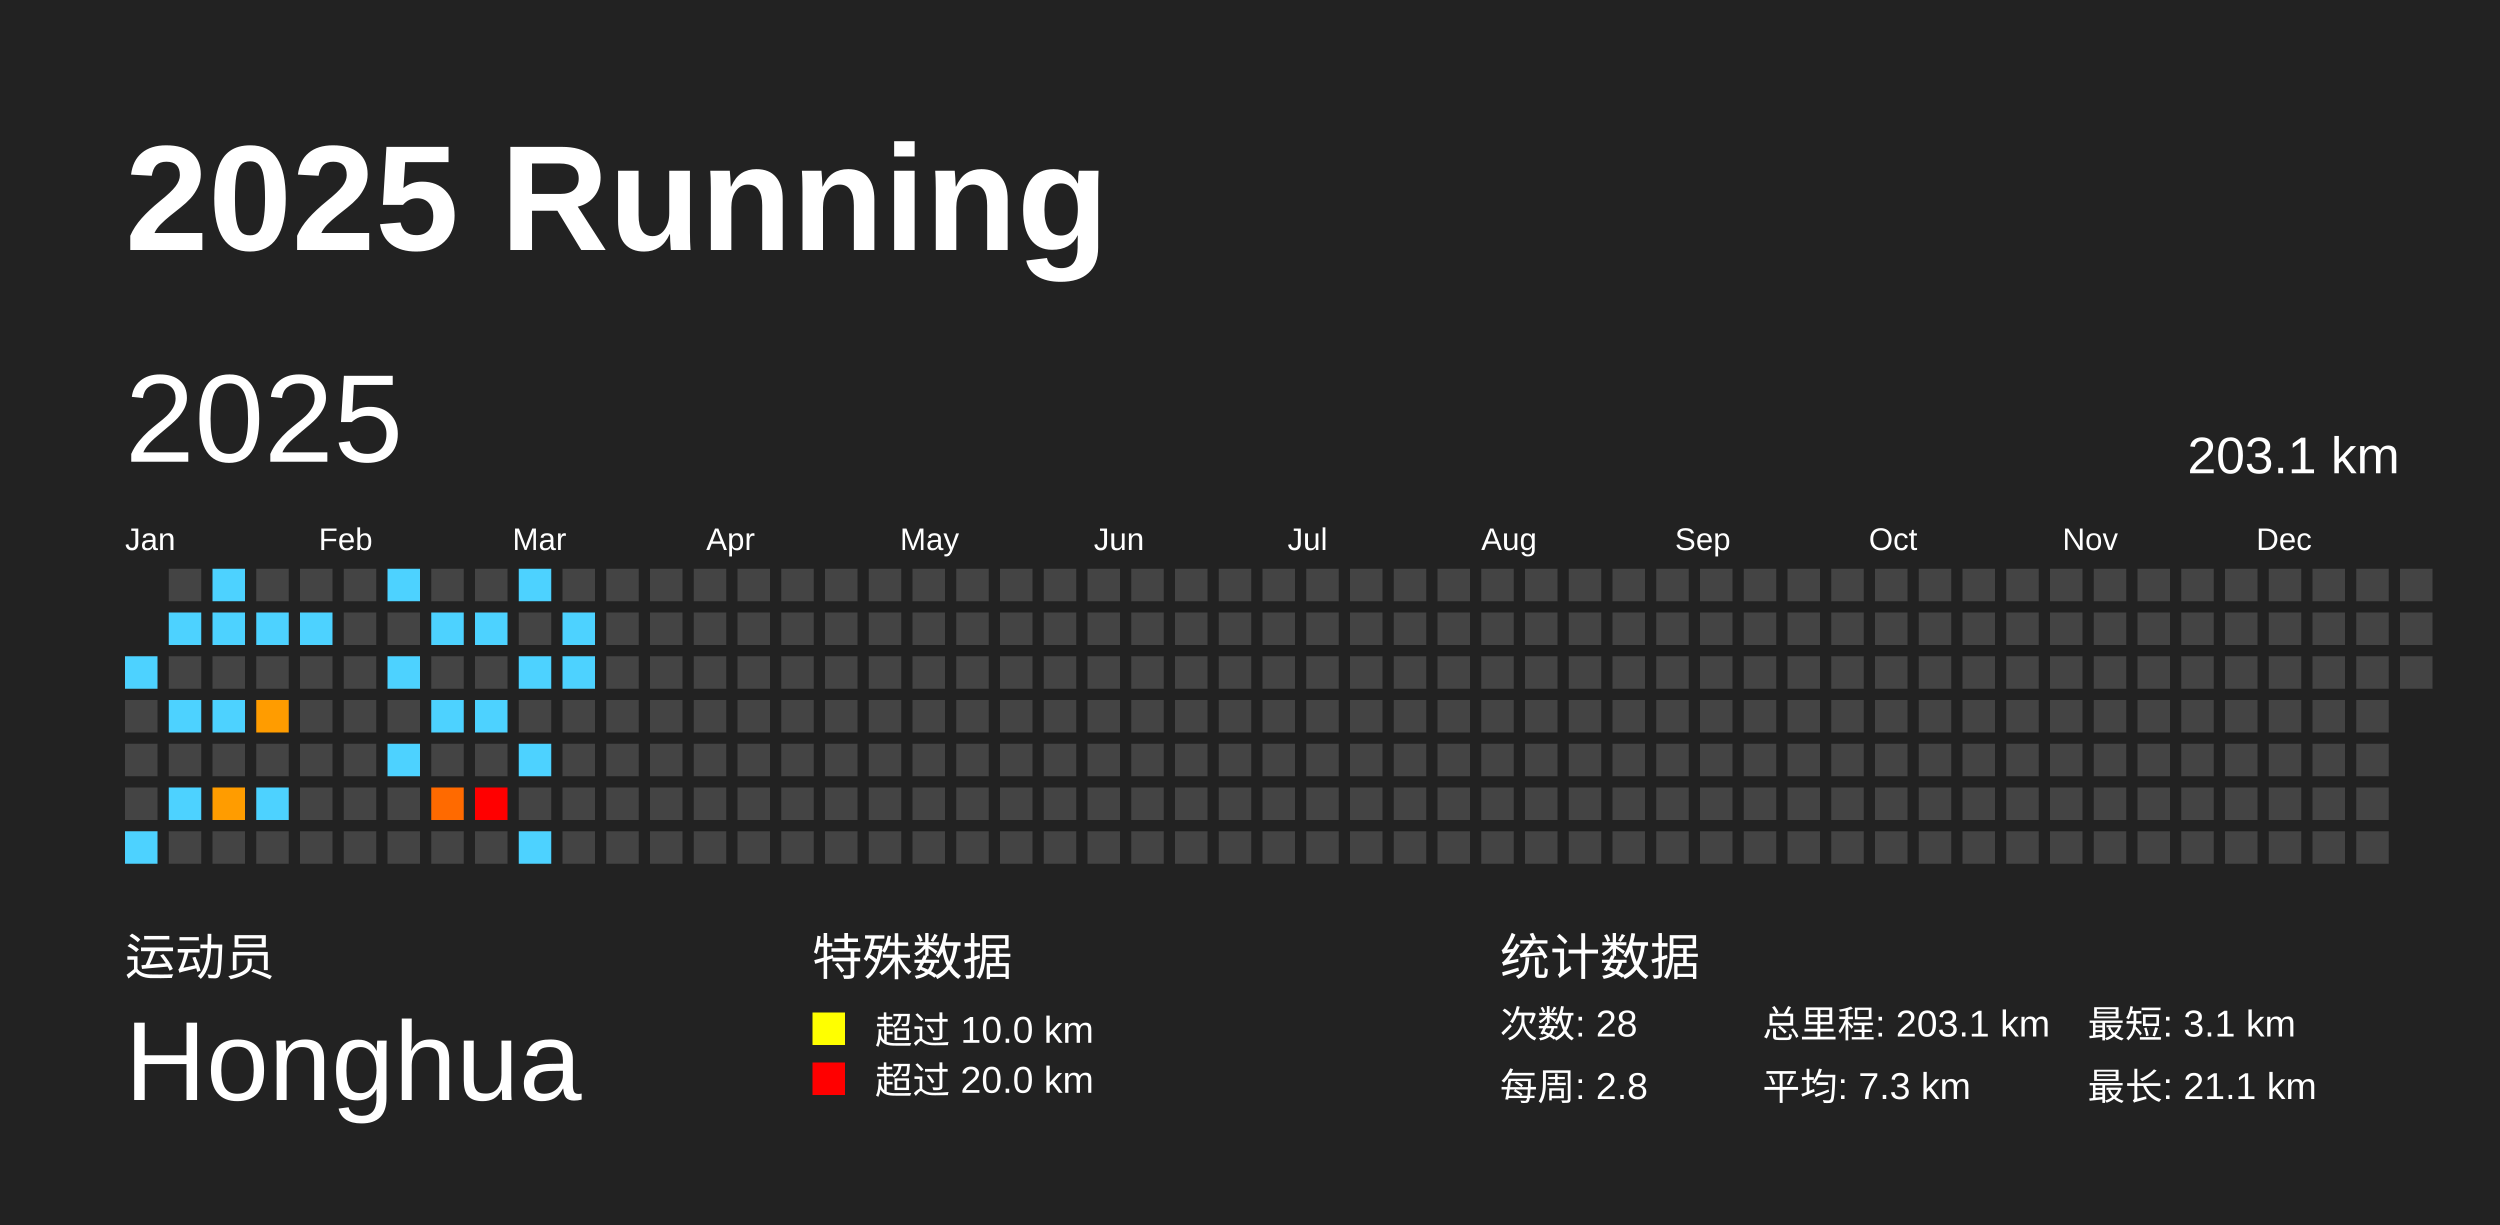
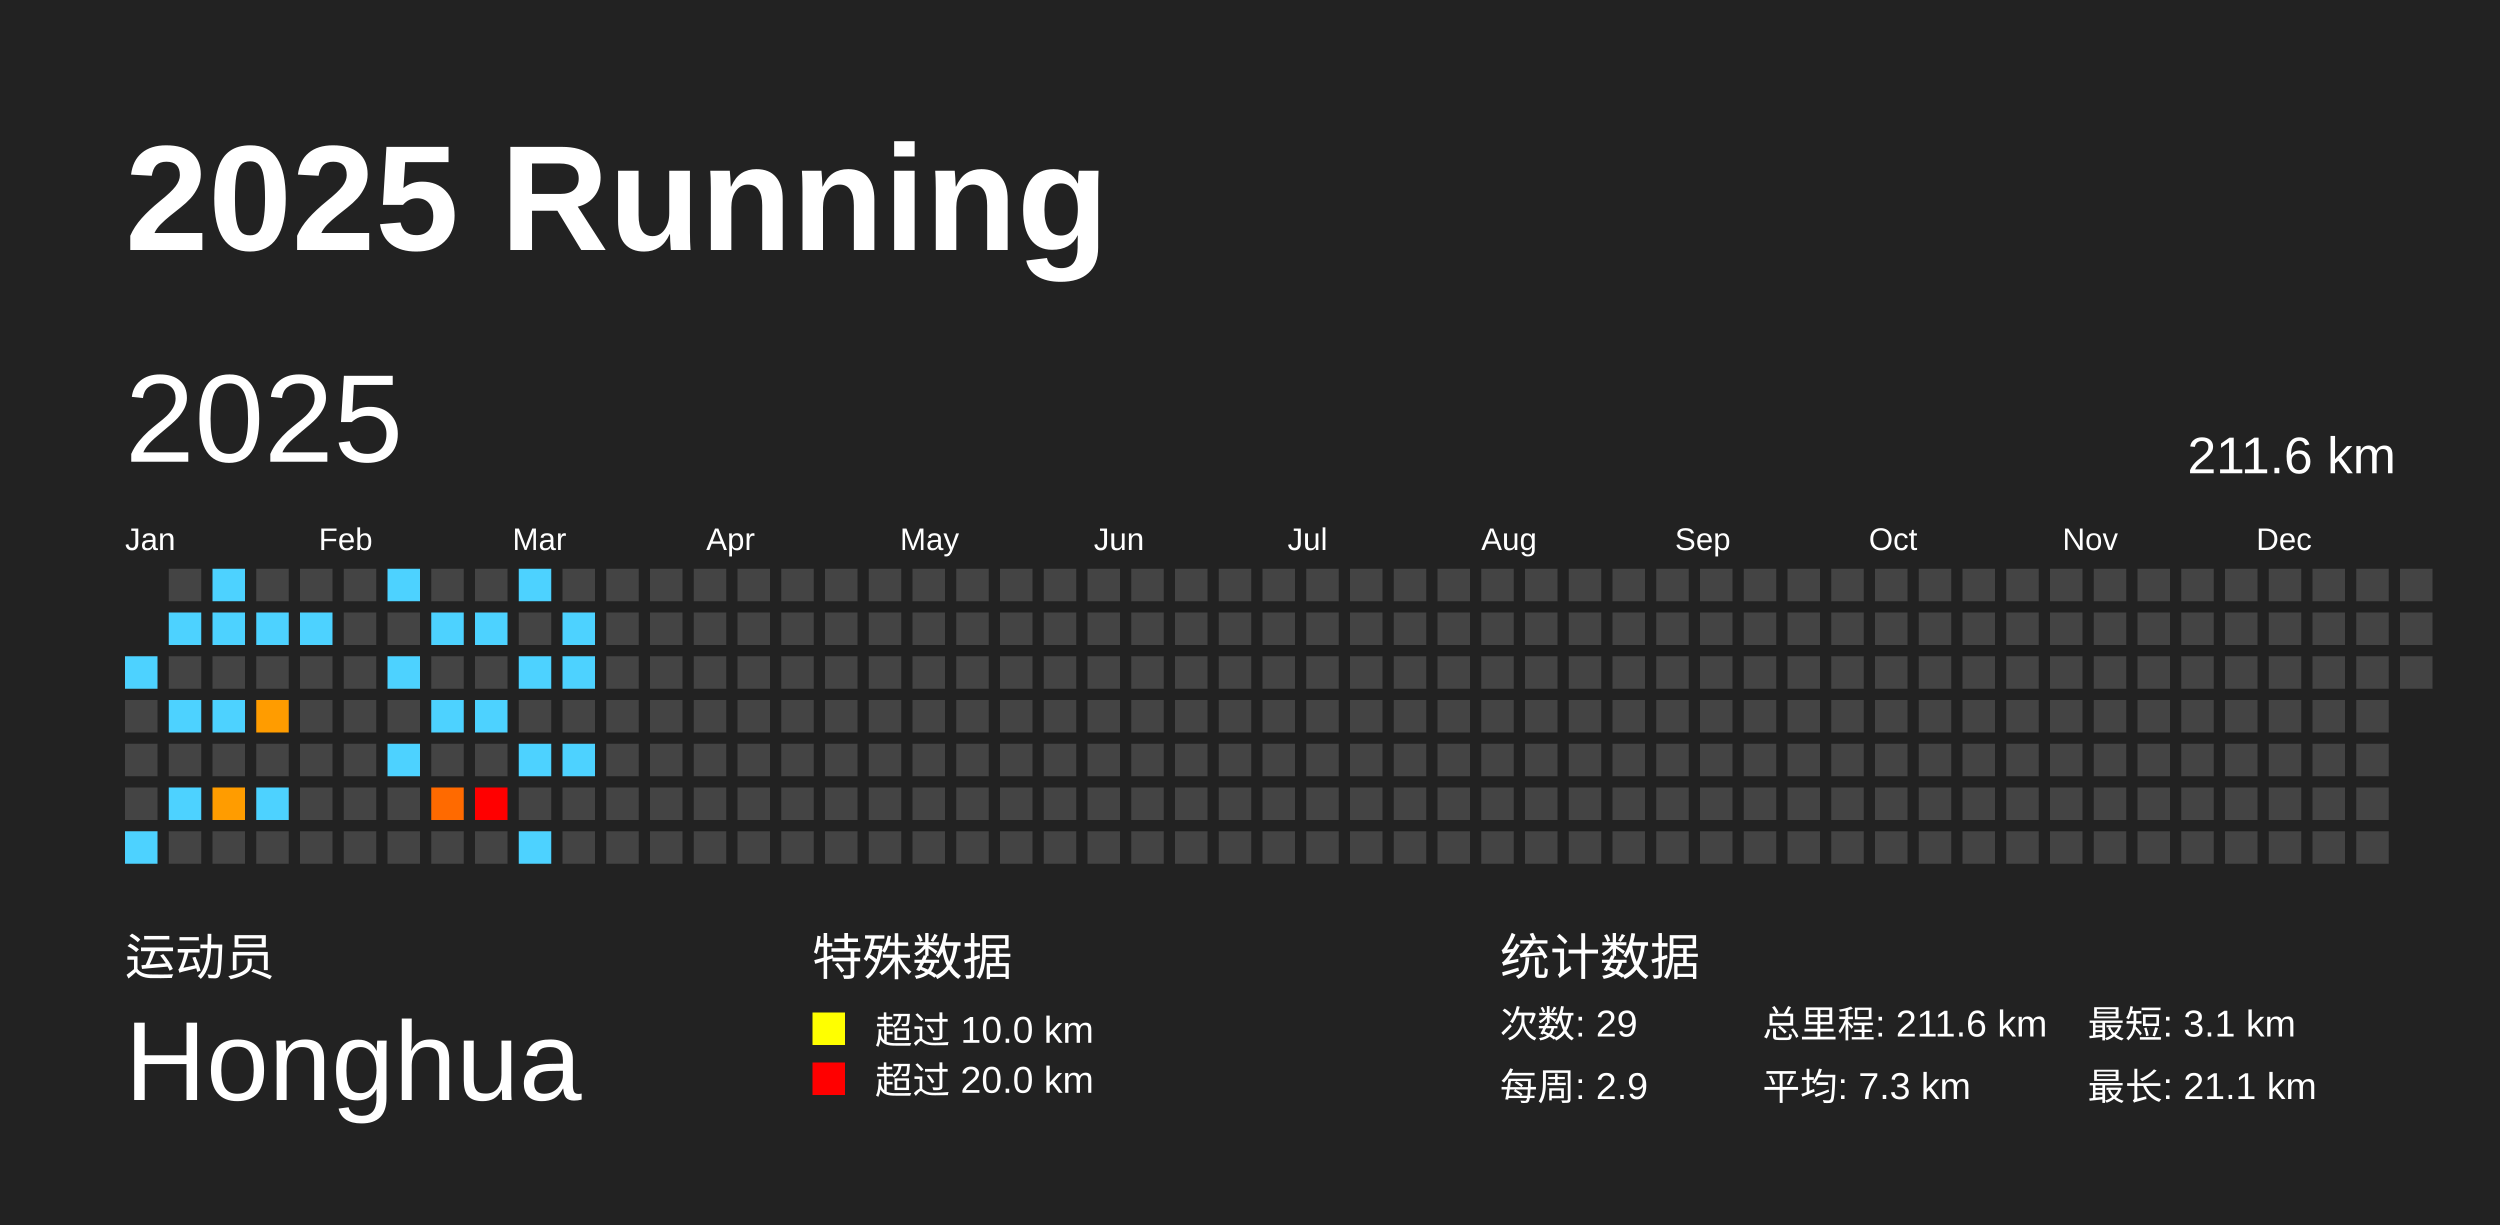
<svg xmlns="http://www.w3.org/2000/svg" baseProfile="full" height="98mm" version="1.1" viewBox="0,0,200,98" width="200mm">
  <defs />
  <rect fill="#222222" height="98" width="200" x="0" y="0" />
  <text fill="#FFFFFF" style="font-size:12px; font-family:Arial; font-weight:bold;" x="10" y="20">2025 Running</text>
  <text fill="#FFFFFF" style="font-size:4px; font-family:Arial" x="10" y="78">运动员</text>
  <text fill="#FFFFFF" style="font-size:9px; font-family:Arial" x="10" y="88">Honghua</text>
  <text fill="#FFFFFF" style="font-size:4px; font-family:Arial" x="65" y="78">特殊数据</text>
  <rect fill="yellow" height="2.6" width="2.6" x="65" y="81" />
  <text fill="#FFFFFF" style="font-size:3px; font-family:Arial" x="70" y="83.5">超过 10.0 km</text>
  <rect fill="red" height="2.6" width="2.6" x="65" y="85" />
  <text fill="#FFFFFF" style="font-size:3px; font-family:Arial" x="70" y="87.5">超过 20.0 km</text>
  <text fill="#FFFFFF" style="font-size:4px; font-family:Arial" x="120" y="78">统计数据</text>
-   <text fill="#FFFFFF" style="font-size:3px; font-family:Arial" x="120" y="83">次数: 28</text>
-   <text fill="#FFFFFF" style="font-size:3px; font-family:Arial" x="120" y="88">每周: 2.8</text>
-   <text fill="#FFFFFF" style="font-size:3px; font-family:Arial" x="141" y="83">总里程: 203.1 km</text>
+   <text fill="#FFFFFF" style="font-size:3px; font-family:Arial" x="120" y="83">次数: 29</text>
+   <text fill="#FFFFFF" style="font-size:3px; font-family:Arial" x="120" y="88">每周: 2.9</text>
+   <text fill="#FFFFFF" style="font-size:3px; font-family:Arial" x="141" y="83">总里程: 211.6 km</text>
  <text fill="#FFFFFF" style="font-size:3px; font-family:Arial" x="141" y="88">平均: 7.3 km</text>
  <text fill="#FFFFFF" style="font-size:3px; font-family:Arial" x="167" y="83">最短: 3.1 km</text>
  <text fill="#FFFFFF" style="font-size:3px; font-family:Arial" x="167" y="88">最长: 21.1 km</text>
  <text dominant-baseline="hanging" fill="#FFFFFF" style="font-size:10.0px; font-family:Arial;" x="10" y="30">2025</text>
-   <text dominant-baseline="hanging" fill="#FFFFFF" style="font-size:4.125px; font-family:Arial;" x="175" y="35">203.1 km</text>
+   <text dominant-baseline="hanging" fill="#FFFFFF" style="font-size:4.125px; font-family:Arial;" x="175" y="35">211.6 km</text>
  <text fill="#FFFFFF" style="font-size:2.5px; font-family:Arial" x="10.0" y="44">Jan</text>
  <text fill="#FFFFFF" style="font-size:2.5px; font-family:Arial" x="25.5" y="44">Feb</text>
  <text fill="#FFFFFF" style="font-size:2.5px; font-family:Arial" x="41.0" y="44">Mar</text>
  <text fill="#FFFFFF" style="font-size:2.5px; font-family:Arial" x="56.5" y="44">Apr</text>
  <text fill="#FFFFFF" style="font-size:2.5px; font-family:Arial" x="72.0" y="44">May</text>
  <text fill="#FFFFFF" style="font-size:2.5px; font-family:Arial" x="87.5" y="44">Jun</text>
  <text fill="#FFFFFF" style="font-size:2.5px; font-family:Arial" x="103.0" y="44">Jul</text>
  <text fill="#FFFFFF" style="font-size:2.5px; font-family:Arial" x="118.5" y="44">Aug</text>
  <text fill="#FFFFFF" style="font-size:2.5px; font-family:Arial" x="134.0" y="44">Sep</text>
  <text fill="#FFFFFF" style="font-size:2.5px; font-family:Arial" x="149.5" y="44">Oct</text>
  <text fill="#FFFFFF" style="font-size:2.5px; font-family:Arial" x="165.0" y="44">Nov</text>
  <text fill="#FFFFFF" style="font-size:2.5px; font-family:Arial" x="180.5" y="44">Dec</text>
  <rect fill="#4dd2ff" height="2.6" width="2.6" x="10.0" y="52.5" />
  <rect fill="#444444" height="2.6" width="2.6" x="10.0" y="56.0" />
  <rect fill="#444444" height="2.6" width="2.6" x="10.0" y="59.5" />
  <rect fill="#444444" height="2.6" width="2.6" x="10.0" y="63.0" />
  <rect fill="#4dd2ff" height="2.6" width="2.6" x="10.0" y="66.5" />
  <rect fill="#444444" height="2.6" width="2.6" x="13.5" y="45.5" />
  <rect fill="#4dd2ff" height="2.6" width="2.6" x="13.5" y="49.0" />
  <rect fill="#444444" height="2.6" width="2.6" x="13.5" y="52.5" />
  <rect fill="#4dd2ff" height="2.6" width="2.6" x="13.5" y="56.0" />
  <rect fill="#444444" height="2.6" width="2.6" x="13.5" y="59.5" />
  <rect fill="#4dd2ff" height="2.6" width="2.6" x="13.5" y="63.0" />
  <rect fill="#444444" height="2.6" width="2.6" x="13.5" y="66.5" />
  <rect fill="#4dd2ff" height="2.6" width="2.6" x="17.0" y="45.5" />
  <rect fill="#4dd2ff" height="2.6" width="2.6" x="17.0" y="49.0" />
  <rect fill="#444444" height="2.6" width="2.6" x="17.0" y="52.5" />
  <rect fill="#4dd2ff" height="2.6" width="2.6" x="17.0" y="56.0" />
  <rect fill="#444444" height="2.6" width="2.6" x="17.0" y="59.5" />
  <rect fill="#ff9c00" height="2.6" width="2.6" x="17.0" y="63.0" />
  <rect fill="#444444" height="2.6" width="2.6" x="17.0" y="66.5" />
  <rect fill="#444444" height="2.6" width="2.6" x="20.5" y="45.5" />
  <rect fill="#4dd2ff" height="2.6" width="2.6" x="20.5" y="49.0" />
  <rect fill="#444444" height="2.6" width="2.6" x="20.5" y="52.5" />
  <rect fill="#ff9c00" height="2.6" width="2.6" x="20.5" y="56.0" />
  <rect fill="#444444" height="2.6" width="2.6" x="20.5" y="59.5" />
  <rect fill="#4dd2ff" height="2.6" width="2.6" x="20.5" y="63.0" />
  <rect fill="#444444" height="2.6" width="2.6" x="20.5" y="66.5" />
  <rect fill="#444444" height="2.6" width="2.6" x="24.0" y="45.5" />
  <rect fill="#4dd2ff" height="2.6" width="2.6" x="24.0" y="49.0" />
  <rect fill="#444444" height="2.6" width="2.6" x="24.0" y="52.5" />
  <rect fill="#444444" height="2.6" width="2.6" x="24.0" y="56.0" />
  <rect fill="#444444" height="2.6" width="2.6" x="24.0" y="59.5" />
  <rect fill="#444444" height="2.6" width="2.6" x="24.0" y="63.0" />
  <rect fill="#444444" height="2.6" width="2.6" x="24.0" y="66.5" />
  <rect fill="#444444" height="2.6" width="2.6" x="27.5" y="45.5" />
  <rect fill="#444444" height="2.6" width="2.6" x="27.5" y="49.0" />
  <rect fill="#444444" height="2.6" width="2.6" x="27.5" y="52.5" />
  <rect fill="#444444" height="2.6" width="2.6" x="27.5" y="56.0" />
  <rect fill="#444444" height="2.6" width="2.6" x="27.5" y="59.5" />
  <rect fill="#444444" height="2.6" width="2.6" x="27.5" y="63.0" />
  <rect fill="#444444" height="2.6" width="2.6" x="27.5" y="66.5" />
  <rect fill="#4dd2ff" height="2.6" width="2.6" x="31.0" y="45.5" />
  <rect fill="#444444" height="2.6" width="2.6" x="31.0" y="49.0" />
  <rect fill="#4dd2ff" height="2.6" width="2.6" x="31.0" y="52.5" />
  <rect fill="#444444" height="2.6" width="2.6" x="31.0" y="56.0" />
  <rect fill="#4dd2ff" height="2.6" width="2.6" x="31.0" y="59.5" />
  <rect fill="#444444" height="2.6" width="2.6" x="31.0" y="63.0" />
  <rect fill="#444444" height="2.6" width="2.6" x="31.0" y="66.5" />
  <rect fill="#444444" height="2.6" width="2.6" x="34.5" y="45.5" />
  <rect fill="#4dd2ff" height="2.6" width="2.6" x="34.5" y="49.0" />
  <rect fill="#444444" height="2.6" width="2.6" x="34.5" y="52.5" />
  <rect fill="#4dd2ff" height="2.6" width="2.6" x="34.5" y="56.0" />
  <rect fill="#444444" height="2.6" width="2.6" x="34.5" y="59.5" />
  <rect fill="#ff6a00" height="2.6" width="2.6" x="34.5" y="63.0" />
  <rect fill="#444444" height="2.6" width="2.6" x="34.5" y="66.5" />
  <rect fill="#444444" height="2.6" width="2.6" x="38.0" y="45.5" />
  <rect fill="#4dd2ff" height="2.6" width="2.6" x="38.0" y="49.0" />
  <rect fill="#444444" height="2.6" width="2.6" x="38.0" y="52.5" />
  <rect fill="#4dd2ff" height="2.6" width="2.6" x="38.0" y="56.0" />
  <rect fill="#444444" height="2.6" width="2.6" x="38.0" y="59.5" />
  <rect fill="red" height="2.6" width="2.6" x="38.0" y="63.0" />
  <rect fill="#444444" height="2.6" width="2.6" x="38.0" y="66.5" />
  <rect fill="#4dd2ff" height="2.6" width="2.6" x="41.5" y="45.5" />
  <rect fill="#444444" height="2.6" width="2.6" x="41.5" y="49.0" />
  <rect fill="#4dd2ff" height="2.6" width="2.6" x="41.5" y="52.5" />
  <rect fill="#444444" height="2.6" width="2.6" x="41.5" y="56.0" />
  <rect fill="#4dd2ff" height="2.6" width="2.6" x="41.5" y="59.5" />
  <rect fill="#444444" height="2.6" width="2.6" x="41.5" y="63.0" />
  <rect fill="#4dd2ff" height="2.6" width="2.6" x="41.5" y="66.5" />
  <rect fill="#444444" height="2.6" width="2.6" x="45.0" y="45.5" />
  <rect fill="#4dd2ff" height="2.6" width="2.6" x="45.0" y="49.0" />
  <rect fill="#4dd2ff" height="2.6" width="2.6" x="45.0" y="52.5" />
  <rect fill="#444444" height="2.6" width="2.6" x="45.0" y="56.0" />
-   <rect fill="#444444" height="2.6" width="2.6" x="45.0" y="59.5" />
+   <rect fill="#4dd2ff" height="2.6" width="2.6" x="45.0" y="59.5" />
  <rect fill="#444444" height="2.6" width="2.6" x="45.0" y="63.0" />
  <rect fill="#444444" height="2.6" width="2.6" x="45.0" y="66.5" />
  <rect fill="#444444" height="2.6" width="2.6" x="48.5" y="45.5" />
  <rect fill="#444444" height="2.6" width="2.6" x="48.5" y="49.0" />
  <rect fill="#444444" height="2.6" width="2.6" x="48.5" y="52.5" />
  <rect fill="#444444" height="2.6" width="2.6" x="48.5" y="56.0" />
  <rect fill="#444444" height="2.6" width="2.6" x="48.5" y="59.5" />
  <rect fill="#444444" height="2.6" width="2.6" x="48.5" y="63.0" />
  <rect fill="#444444" height="2.6" width="2.6" x="48.5" y="66.5" />
  <rect fill="#444444" height="2.6" width="2.6" x="52.0" y="45.5" />
  <rect fill="#444444" height="2.6" width="2.6" x="52.0" y="49.0" />
  <rect fill="#444444" height="2.6" width="2.6" x="52.0" y="52.5" />
  <rect fill="#444444" height="2.6" width="2.6" x="52.0" y="56.0" />
  <rect fill="#444444" height="2.6" width="2.6" x="52.0" y="59.5" />
  <rect fill="#444444" height="2.6" width="2.6" x="52.0" y="63.0" />
  <rect fill="#444444" height="2.6" width="2.6" x="52.0" y="66.5" />
  <rect fill="#444444" height="2.6" width="2.6" x="55.5" y="45.5" />
  <rect fill="#444444" height="2.6" width="2.6" x="55.5" y="49.0" />
  <rect fill="#444444" height="2.6" width="2.6" x="55.5" y="52.5" />
  <rect fill="#444444" height="2.6" width="2.6" x="55.5" y="56.0" />
  <rect fill="#444444" height="2.6" width="2.6" x="55.5" y="59.5" />
  <rect fill="#444444" height="2.6" width="2.6" x="55.5" y="63.0" />
  <rect fill="#444444" height="2.6" width="2.6" x="55.5" y="66.5" />
  <rect fill="#444444" height="2.6" width="2.6" x="59.0" y="45.5" />
  <rect fill="#444444" height="2.6" width="2.6" x="59.0" y="49.0" />
  <rect fill="#444444" height="2.6" width="2.6" x="59.0" y="52.5" />
  <rect fill="#444444" height="2.6" width="2.6" x="59.0" y="56.0" />
  <rect fill="#444444" height="2.6" width="2.6" x="59.0" y="59.5" />
  <rect fill="#444444" height="2.6" width="2.6" x="59.0" y="63.0" />
  <rect fill="#444444" height="2.6" width="2.6" x="59.0" y="66.5" />
  <rect fill="#444444" height="2.6" width="2.6" x="62.5" y="45.5" />
  <rect fill="#444444" height="2.6" width="2.6" x="62.5" y="49.0" />
  <rect fill="#444444" height="2.6" width="2.6" x="62.5" y="52.5" />
  <rect fill="#444444" height="2.6" width="2.6" x="62.5" y="56.0" />
  <rect fill="#444444" height="2.6" width="2.6" x="62.5" y="59.5" />
  <rect fill="#444444" height="2.6" width="2.6" x="62.5" y="63.0" />
  <rect fill="#444444" height="2.6" width="2.6" x="62.5" y="66.5" />
  <rect fill="#444444" height="2.6" width="2.6" x="66.0" y="45.5" />
  <rect fill="#444444" height="2.6" width="2.6" x="66.0" y="49.0" />
  <rect fill="#444444" height="2.6" width="2.6" x="66.0" y="52.5" />
  <rect fill="#444444" height="2.6" width="2.6" x="66.0" y="56.0" />
  <rect fill="#444444" height="2.6" width="2.6" x="66.0" y="59.5" />
  <rect fill="#444444" height="2.6" width="2.6" x="66.0" y="63.0" />
  <rect fill="#444444" height="2.6" width="2.6" x="66.0" y="66.5" />
  <rect fill="#444444" height="2.6" width="2.6" x="69.5" y="45.5" />
  <rect fill="#444444" height="2.6" width="2.6" x="69.5" y="49.0" />
  <rect fill="#444444" height="2.6" width="2.6" x="69.5" y="52.5" />
  <rect fill="#444444" height="2.6" width="2.6" x="69.5" y="56.0" />
  <rect fill="#444444" height="2.6" width="2.6" x="69.5" y="59.5" />
  <rect fill="#444444" height="2.6" width="2.6" x="69.5" y="63.0" />
  <rect fill="#444444" height="2.6" width="2.6" x="69.5" y="66.5" />
  <rect fill="#444444" height="2.6" width="2.6" x="73.0" y="45.5" />
  <rect fill="#444444" height="2.6" width="2.6" x="73.0" y="49.0" />
  <rect fill="#444444" height="2.6" width="2.6" x="73.0" y="52.5" />
  <rect fill="#444444" height="2.6" width="2.6" x="73.0" y="56.0" />
  <rect fill="#444444" height="2.6" width="2.6" x="73.0" y="59.5" />
  <rect fill="#444444" height="2.6" width="2.6" x="73.0" y="63.0" />
  <rect fill="#444444" height="2.6" width="2.6" x="73.0" y="66.5" />
  <rect fill="#444444" height="2.6" width="2.6" x="76.5" y="45.5" />
  <rect fill="#444444" height="2.6" width="2.6" x="76.5" y="49.0" />
  <rect fill="#444444" height="2.6" width="2.6" x="76.5" y="52.5" />
  <rect fill="#444444" height="2.6" width="2.6" x="76.5" y="56.0" />
  <rect fill="#444444" height="2.6" width="2.6" x="76.5" y="59.5" />
  <rect fill="#444444" height="2.6" width="2.6" x="76.5" y="63.0" />
  <rect fill="#444444" height="2.6" width="2.6" x="76.5" y="66.5" />
  <rect fill="#444444" height="2.6" width="2.6" x="80.0" y="45.5" />
  <rect fill="#444444" height="2.6" width="2.6" x="80.0" y="49.0" />
  <rect fill="#444444" height="2.6" width="2.6" x="80.0" y="52.5" />
  <rect fill="#444444" height="2.6" width="2.6" x="80.0" y="56.0" />
  <rect fill="#444444" height="2.6" width="2.6" x="80.0" y="59.5" />
  <rect fill="#444444" height="2.6" width="2.6" x="80.0" y="63.0" />
  <rect fill="#444444" height="2.6" width="2.6" x="80.0" y="66.5" />
  <rect fill="#444444" height="2.6" width="2.6" x="83.5" y="45.5" />
  <rect fill="#444444" height="2.6" width="2.6" x="83.5" y="49.0" />
  <rect fill="#444444" height="2.6" width="2.6" x="83.5" y="52.5" />
  <rect fill="#444444" height="2.6" width="2.6" x="83.5" y="56.0" />
  <rect fill="#444444" height="2.6" width="2.6" x="83.5" y="59.5" />
  <rect fill="#444444" height="2.6" width="2.6" x="83.5" y="63.0" />
  <rect fill="#444444" height="2.6" width="2.6" x="83.5" y="66.5" />
  <rect fill="#444444" height="2.6" width="2.6" x="87.0" y="45.5" />
  <rect fill="#444444" height="2.6" width="2.6" x="87.0" y="49.0" />
  <rect fill="#444444" height="2.6" width="2.6" x="87.0" y="52.5" />
  <rect fill="#444444" height="2.6" width="2.6" x="87.0" y="56.0" />
  <rect fill="#444444" height="2.6" width="2.6" x="87.0" y="59.5" />
  <rect fill="#444444" height="2.6" width="2.6" x="87.0" y="63.0" />
  <rect fill="#444444" height="2.6" width="2.6" x="87.0" y="66.5" />
  <rect fill="#444444" height="2.6" width="2.6" x="90.5" y="45.5" />
  <rect fill="#444444" height="2.6" width="2.6" x="90.5" y="49.0" />
  <rect fill="#444444" height="2.6" width="2.6" x="90.5" y="52.5" />
  <rect fill="#444444" height="2.6" width="2.6" x="90.5" y="56.0" />
  <rect fill="#444444" height="2.6" width="2.6" x="90.5" y="59.5" />
  <rect fill="#444444" height="2.6" width="2.6" x="90.5" y="63.0" />
  <rect fill="#444444" height="2.6" width="2.6" x="90.5" y="66.5" />
  <rect fill="#444444" height="2.6" width="2.6" x="94.0" y="45.5" />
  <rect fill="#444444" height="2.6" width="2.6" x="94.0" y="49.0" />
  <rect fill="#444444" height="2.6" width="2.6" x="94.0" y="52.5" />
  <rect fill="#444444" height="2.6" width="2.6" x="94.0" y="56.0" />
  <rect fill="#444444" height="2.6" width="2.6" x="94.0" y="59.5" />
  <rect fill="#444444" height="2.6" width="2.6" x="94.0" y="63.0" />
  <rect fill="#444444" height="2.6" width="2.6" x="94.0" y="66.5" />
  <rect fill="#444444" height="2.6" width="2.6" x="97.5" y="45.5" />
  <rect fill="#444444" height="2.6" width="2.6" x="97.5" y="49.0" />
  <rect fill="#444444" height="2.6" width="2.6" x="97.5" y="52.5" />
  <rect fill="#444444" height="2.6" width="2.6" x="97.5" y="56.0" />
  <rect fill="#444444" height="2.6" width="2.6" x="97.5" y="59.5" />
  <rect fill="#444444" height="2.6" width="2.6" x="97.5" y="63.0" />
  <rect fill="#444444" height="2.6" width="2.6" x="97.5" y="66.5" />
  <rect fill="#444444" height="2.6" width="2.6" x="101.0" y="45.5" />
  <rect fill="#444444" height="2.6" width="2.6" x="101.0" y="49.0" />
  <rect fill="#444444" height="2.6" width="2.6" x="101.0" y="52.5" />
  <rect fill="#444444" height="2.6" width="2.6" x="101.0" y="56.0" />
  <rect fill="#444444" height="2.6" width="2.6" x="101.0" y="59.5" />
  <rect fill="#444444" height="2.6" width="2.6" x="101.0" y="63.0" />
  <rect fill="#444444" height="2.6" width="2.6" x="101.0" y="66.5" />
  <rect fill="#444444" height="2.6" width="2.6" x="104.5" y="45.5" />
  <rect fill="#444444" height="2.6" width="2.6" x="104.5" y="49.0" />
  <rect fill="#444444" height="2.6" width="2.6" x="104.5" y="52.5" />
  <rect fill="#444444" height="2.6" width="2.6" x="104.5" y="56.0" />
  <rect fill="#444444" height="2.6" width="2.6" x="104.5" y="59.5" />
  <rect fill="#444444" height="2.6" width="2.6" x="104.5" y="63.0" />
  <rect fill="#444444" height="2.6" width="2.6" x="104.5" y="66.5" />
  <rect fill="#444444" height="2.6" width="2.6" x="108.0" y="45.5" />
  <rect fill="#444444" height="2.6" width="2.6" x="108.0" y="49.0" />
  <rect fill="#444444" height="2.6" width="2.6" x="108.0" y="52.5" />
  <rect fill="#444444" height="2.6" width="2.6" x="108.0" y="56.0" />
  <rect fill="#444444" height="2.6" width="2.6" x="108.0" y="59.5" />
  <rect fill="#444444" height="2.6" width="2.6" x="108.0" y="63.0" />
  <rect fill="#444444" height="2.6" width="2.6" x="108.0" y="66.5" />
  <rect fill="#444444" height="2.6" width="2.6" x="111.5" y="45.5" />
  <rect fill="#444444" height="2.6" width="2.6" x="111.5" y="49.0" />
  <rect fill="#444444" height="2.6" width="2.6" x="111.5" y="52.5" />
  <rect fill="#444444" height="2.6" width="2.6" x="111.5" y="56.0" />
  <rect fill="#444444" height="2.6" width="2.6" x="111.5" y="59.5" />
  <rect fill="#444444" height="2.6" width="2.6" x="111.5" y="63.0" />
  <rect fill="#444444" height="2.6" width="2.6" x="111.5" y="66.5" />
  <rect fill="#444444" height="2.6" width="2.6" x="115.0" y="45.5" />
  <rect fill="#444444" height="2.6" width="2.6" x="115.0" y="49.0" />
  <rect fill="#444444" height="2.6" width="2.6" x="115.0" y="52.5" />
  <rect fill="#444444" height="2.6" width="2.6" x="115.0" y="56.0" />
  <rect fill="#444444" height="2.6" width="2.6" x="115.0" y="59.5" />
  <rect fill="#444444" height="2.6" width="2.6" x="115.0" y="63.0" />
  <rect fill="#444444" height="2.6" width="2.6" x="115.0" y="66.5" />
  <rect fill="#444444" height="2.6" width="2.6" x="118.5" y="45.5" />
  <rect fill="#444444" height="2.6" width="2.6" x="118.5" y="49.0" />
  <rect fill="#444444" height="2.6" width="2.6" x="118.5" y="52.5" />
  <rect fill="#444444" height="2.6" width="2.6" x="118.5" y="56.0" />
  <rect fill="#444444" height="2.6" width="2.6" x="118.5" y="59.5" />
  <rect fill="#444444" height="2.6" width="2.6" x="118.5" y="63.0" />
  <rect fill="#444444" height="2.6" width="2.6" x="118.5" y="66.5" />
  <rect fill="#444444" height="2.6" width="2.6" x="122.0" y="45.5" />
  <rect fill="#444444" height="2.6" width="2.6" x="122.0" y="49.0" />
  <rect fill="#444444" height="2.6" width="2.6" x="122.0" y="52.5" />
  <rect fill="#444444" height="2.6" width="2.6" x="122.0" y="56.0" />
  <rect fill="#444444" height="2.6" width="2.6" x="122.0" y="59.5" />
  <rect fill="#444444" height="2.6" width="2.6" x="122.0" y="63.0" />
  <rect fill="#444444" height="2.6" width="2.6" x="122.0" y="66.5" />
  <rect fill="#444444" height="2.6" width="2.6" x="125.5" y="45.5" />
  <rect fill="#444444" height="2.6" width="2.6" x="125.5" y="49.0" />
  <rect fill="#444444" height="2.6" width="2.6" x="125.5" y="52.5" />
  <rect fill="#444444" height="2.6" width="2.6" x="125.5" y="56.0" />
  <rect fill="#444444" height="2.6" width="2.6" x="125.5" y="59.5" />
  <rect fill="#444444" height="2.6" width="2.6" x="125.5" y="63.0" />
  <rect fill="#444444" height="2.6" width="2.6" x="125.5" y="66.5" />
  <rect fill="#444444" height="2.6" width="2.6" x="129.0" y="45.5" />
  <rect fill="#444444" height="2.6" width="2.6" x="129.0" y="49.0" />
  <rect fill="#444444" height="2.6" width="2.6" x="129.0" y="52.5" />
  <rect fill="#444444" height="2.6" width="2.6" x="129.0" y="56.0" />
  <rect fill="#444444" height="2.6" width="2.6" x="129.0" y="59.5" />
  <rect fill="#444444" height="2.6" width="2.6" x="129.0" y="63.0" />
  <rect fill="#444444" height="2.6" width="2.6" x="129.0" y="66.5" />
  <rect fill="#444444" height="2.6" width="2.6" x="132.5" y="45.5" />
  <rect fill="#444444" height="2.6" width="2.6" x="132.5" y="49.0" />
  <rect fill="#444444" height="2.6" width="2.6" x="132.5" y="52.5" />
  <rect fill="#444444" height="2.6" width="2.6" x="132.5" y="56.0" />
  <rect fill="#444444" height="2.6" width="2.6" x="132.5" y="59.5" />
  <rect fill="#444444" height="2.6" width="2.6" x="132.5" y="63.0" />
  <rect fill="#444444" height="2.6" width="2.6" x="132.5" y="66.5" />
  <rect fill="#444444" height="2.6" width="2.6" x="136.0" y="45.5" />
  <rect fill="#444444" height="2.6" width="2.6" x="136.0" y="49.0" />
  <rect fill="#444444" height="2.6" width="2.6" x="136.0" y="52.5" />
  <rect fill="#444444" height="2.6" width="2.6" x="136.0" y="56.0" />
  <rect fill="#444444" height="2.6" width="2.6" x="136.0" y="59.5" />
  <rect fill="#444444" height="2.6" width="2.6" x="136.0" y="63.0" />
  <rect fill="#444444" height="2.6" width="2.6" x="136.0" y="66.5" />
  <rect fill="#444444" height="2.6" width="2.6" x="139.5" y="45.5" />
  <rect fill="#444444" height="2.6" width="2.6" x="139.5" y="49.0" />
  <rect fill="#444444" height="2.6" width="2.6" x="139.5" y="52.5" />
  <rect fill="#444444" height="2.6" width="2.6" x="139.5" y="56.0" />
  <rect fill="#444444" height="2.6" width="2.6" x="139.5" y="59.5" />
  <rect fill="#444444" height="2.6" width="2.6" x="139.5" y="63.0" />
  <rect fill="#444444" height="2.6" width="2.6" x="139.5" y="66.5" />
  <rect fill="#444444" height="2.6" width="2.6" x="143.0" y="45.5" />
  <rect fill="#444444" height="2.6" width="2.6" x="143.0" y="49.0" />
  <rect fill="#444444" height="2.6" width="2.6" x="143.0" y="52.5" />
  <rect fill="#444444" height="2.6" width="2.6" x="143.0" y="56.0" />
  <rect fill="#444444" height="2.6" width="2.6" x="143.0" y="59.5" />
  <rect fill="#444444" height="2.6" width="2.6" x="143.0" y="63.0" />
  <rect fill="#444444" height="2.6" width="2.6" x="143.0" y="66.5" />
  <rect fill="#444444" height="2.6" width="2.6" x="146.5" y="45.5" />
  <rect fill="#444444" height="2.6" width="2.6" x="146.5" y="49.0" />
  <rect fill="#444444" height="2.6" width="2.6" x="146.5" y="52.5" />
  <rect fill="#444444" height="2.6" width="2.6" x="146.5" y="56.0" />
  <rect fill="#444444" height="2.6" width="2.6" x="146.5" y="59.5" />
  <rect fill="#444444" height="2.6" width="2.6" x="146.5" y="63.0" />
  <rect fill="#444444" height="2.6" width="2.6" x="146.5" y="66.5" />
  <rect fill="#444444" height="2.6" width="2.6" x="150.0" y="45.5" />
  <rect fill="#444444" height="2.6" width="2.6" x="150.0" y="49.0" />
  <rect fill="#444444" height="2.6" width="2.6" x="150.0" y="52.5" />
  <rect fill="#444444" height="2.6" width="2.6" x="150.0" y="56.0" />
  <rect fill="#444444" height="2.6" width="2.6" x="150.0" y="59.5" />
  <rect fill="#444444" height="2.6" width="2.6" x="150.0" y="63.0" />
  <rect fill="#444444" height="2.6" width="2.6" x="150.0" y="66.5" />
  <rect fill="#444444" height="2.6" width="2.6" x="153.5" y="45.5" />
  <rect fill="#444444" height="2.6" width="2.6" x="153.5" y="49.0" />
  <rect fill="#444444" height="2.6" width="2.6" x="153.5" y="52.5" />
  <rect fill="#444444" height="2.6" width="2.6" x="153.5" y="56.0" />
  <rect fill="#444444" height="2.6" width="2.6" x="153.5" y="59.5" />
  <rect fill="#444444" height="2.6" width="2.6" x="153.5" y="63.0" />
  <rect fill="#444444" height="2.6" width="2.6" x="153.5" y="66.5" />
  <rect fill="#444444" height="2.6" width="2.6" x="157.0" y="45.5" />
  <rect fill="#444444" height="2.6" width="2.6" x="157.0" y="49.0" />
  <rect fill="#444444" height="2.6" width="2.6" x="157.0" y="52.5" />
  <rect fill="#444444" height="2.6" width="2.6" x="157.0" y="56.0" />
  <rect fill="#444444" height="2.6" width="2.6" x="157.0" y="59.5" />
  <rect fill="#444444" height="2.6" width="2.6" x="157.0" y="63.0" />
  <rect fill="#444444" height="2.6" width="2.6" x="157.0" y="66.5" />
  <rect fill="#444444" height="2.6" width="2.6" x="160.5" y="45.5" />
  <rect fill="#444444" height="2.6" width="2.6" x="160.5" y="49.0" />
  <rect fill="#444444" height="2.6" width="2.6" x="160.5" y="52.5" />
  <rect fill="#444444" height="2.6" width="2.6" x="160.5" y="56.0" />
  <rect fill="#444444" height="2.6" width="2.6" x="160.5" y="59.5" />
  <rect fill="#444444" height="2.6" width="2.6" x="160.5" y="63.0" />
  <rect fill="#444444" height="2.6" width="2.6" x="160.5" y="66.5" />
  <rect fill="#444444" height="2.6" width="2.6" x="164.0" y="45.5" />
  <rect fill="#444444" height="2.6" width="2.6" x="164.0" y="49.0" />
  <rect fill="#444444" height="2.6" width="2.6" x="164.0" y="52.5" />
  <rect fill="#444444" height="2.6" width="2.6" x="164.0" y="56.0" />
  <rect fill="#444444" height="2.6" width="2.6" x="164.0" y="59.5" />
  <rect fill="#444444" height="2.6" width="2.6" x="164.0" y="63.0" />
  <rect fill="#444444" height="2.6" width="2.6" x="164.0" y="66.5" />
  <rect fill="#444444" height="2.6" width="2.6" x="167.5" y="45.5" />
  <rect fill="#444444" height="2.6" width="2.6" x="167.5" y="49.0" />
  <rect fill="#444444" height="2.6" width="2.6" x="167.5" y="52.5" />
  <rect fill="#444444" height="2.6" width="2.6" x="167.5" y="56.0" />
  <rect fill="#444444" height="2.6" width="2.6" x="167.5" y="59.5" />
  <rect fill="#444444" height="2.6" width="2.6" x="167.5" y="63.0" />
  <rect fill="#444444" height="2.6" width="2.6" x="167.5" y="66.5" />
  <rect fill="#444444" height="2.6" width="2.6" x="171.0" y="45.5" />
  <rect fill="#444444" height="2.6" width="2.6" x="171.0" y="49.0" />
  <rect fill="#444444" height="2.6" width="2.6" x="171.0" y="52.5" />
  <rect fill="#444444" height="2.6" width="2.6" x="171.0" y="56.0" />
  <rect fill="#444444" height="2.6" width="2.6" x="171.0" y="59.5" />
  <rect fill="#444444" height="2.6" width="2.6" x="171.0" y="63.0" />
  <rect fill="#444444" height="2.6" width="2.6" x="171.0" y="66.5" />
  <rect fill="#444444" height="2.6" width="2.6" x="174.5" y="45.5" />
  <rect fill="#444444" height="2.6" width="2.6" x="174.5" y="49.0" />
  <rect fill="#444444" height="2.6" width="2.6" x="174.5" y="52.5" />
  <rect fill="#444444" height="2.6" width="2.6" x="174.5" y="56.0" />
  <rect fill="#444444" height="2.6" width="2.6" x="174.5" y="59.5" />
  <rect fill="#444444" height="2.6" width="2.6" x="174.5" y="63.0" />
  <rect fill="#444444" height="2.6" width="2.6" x="174.5" y="66.5" />
  <rect fill="#444444" height="2.6" width="2.6" x="178.0" y="45.5" />
  <rect fill="#444444" height="2.6" width="2.6" x="178.0" y="49.0" />
  <rect fill="#444444" height="2.6" width="2.6" x="178.0" y="52.5" />
  <rect fill="#444444" height="2.6" width="2.6" x="178.0" y="56.0" />
  <rect fill="#444444" height="2.6" width="2.6" x="178.0" y="59.5" />
  <rect fill="#444444" height="2.6" width="2.6" x="178.0" y="63.0" />
  <rect fill="#444444" height="2.6" width="2.6" x="178.0" y="66.5" />
  <rect fill="#444444" height="2.6" width="2.6" x="181.5" y="45.5" />
  <rect fill="#444444" height="2.6" width="2.6" x="181.5" y="49.0" />
  <rect fill="#444444" height="2.6" width="2.6" x="181.5" y="52.5" />
  <rect fill="#444444" height="2.6" width="2.6" x="181.5" y="56.0" />
  <rect fill="#444444" height="2.6" width="2.6" x="181.5" y="59.5" />
  <rect fill="#444444" height="2.6" width="2.6" x="181.5" y="63.0" />
  <rect fill="#444444" height="2.6" width="2.6" x="181.5" y="66.5" />
  <rect fill="#444444" height="2.6" width="2.6" x="185.0" y="45.5" />
  <rect fill="#444444" height="2.6" width="2.6" x="185.0" y="49.0" />
  <rect fill="#444444" height="2.6" width="2.6" x="185.0" y="52.5" />
  <rect fill="#444444" height="2.6" width="2.6" x="185.0" y="56.0" />
  <rect fill="#444444" height="2.6" width="2.6" x="185.0" y="59.5" />
  <rect fill="#444444" height="2.6" width="2.6" x="185.0" y="63.0" />
  <rect fill="#444444" height="2.6" width="2.6" x="185.0" y="66.5" />
  <rect fill="#444444" height="2.6" width="2.6" x="188.5" y="45.5" />
  <rect fill="#444444" height="2.6" width="2.6" x="188.5" y="49.0" />
  <rect fill="#444444" height="2.6" width="2.6" x="188.5" y="52.5" />
  <rect fill="#444444" height="2.6" width="2.6" x="188.5" y="56.0" />
  <rect fill="#444444" height="2.6" width="2.6" x="188.5" y="59.5" />
  <rect fill="#444444" height="2.6" width="2.6" x="188.5" y="63.0" />
  <rect fill="#444444" height="2.6" width="2.6" x="188.5" y="66.5" />
  <rect fill="#444444" height="2.6" width="2.6" x="192.0" y="45.5" />
  <rect fill="#444444" height="2.6" width="2.6" x="192.0" y="49.0" />
  <rect fill="#444444" height="2.6" width="2.6" x="192.0" y="52.5" />
</svg>
